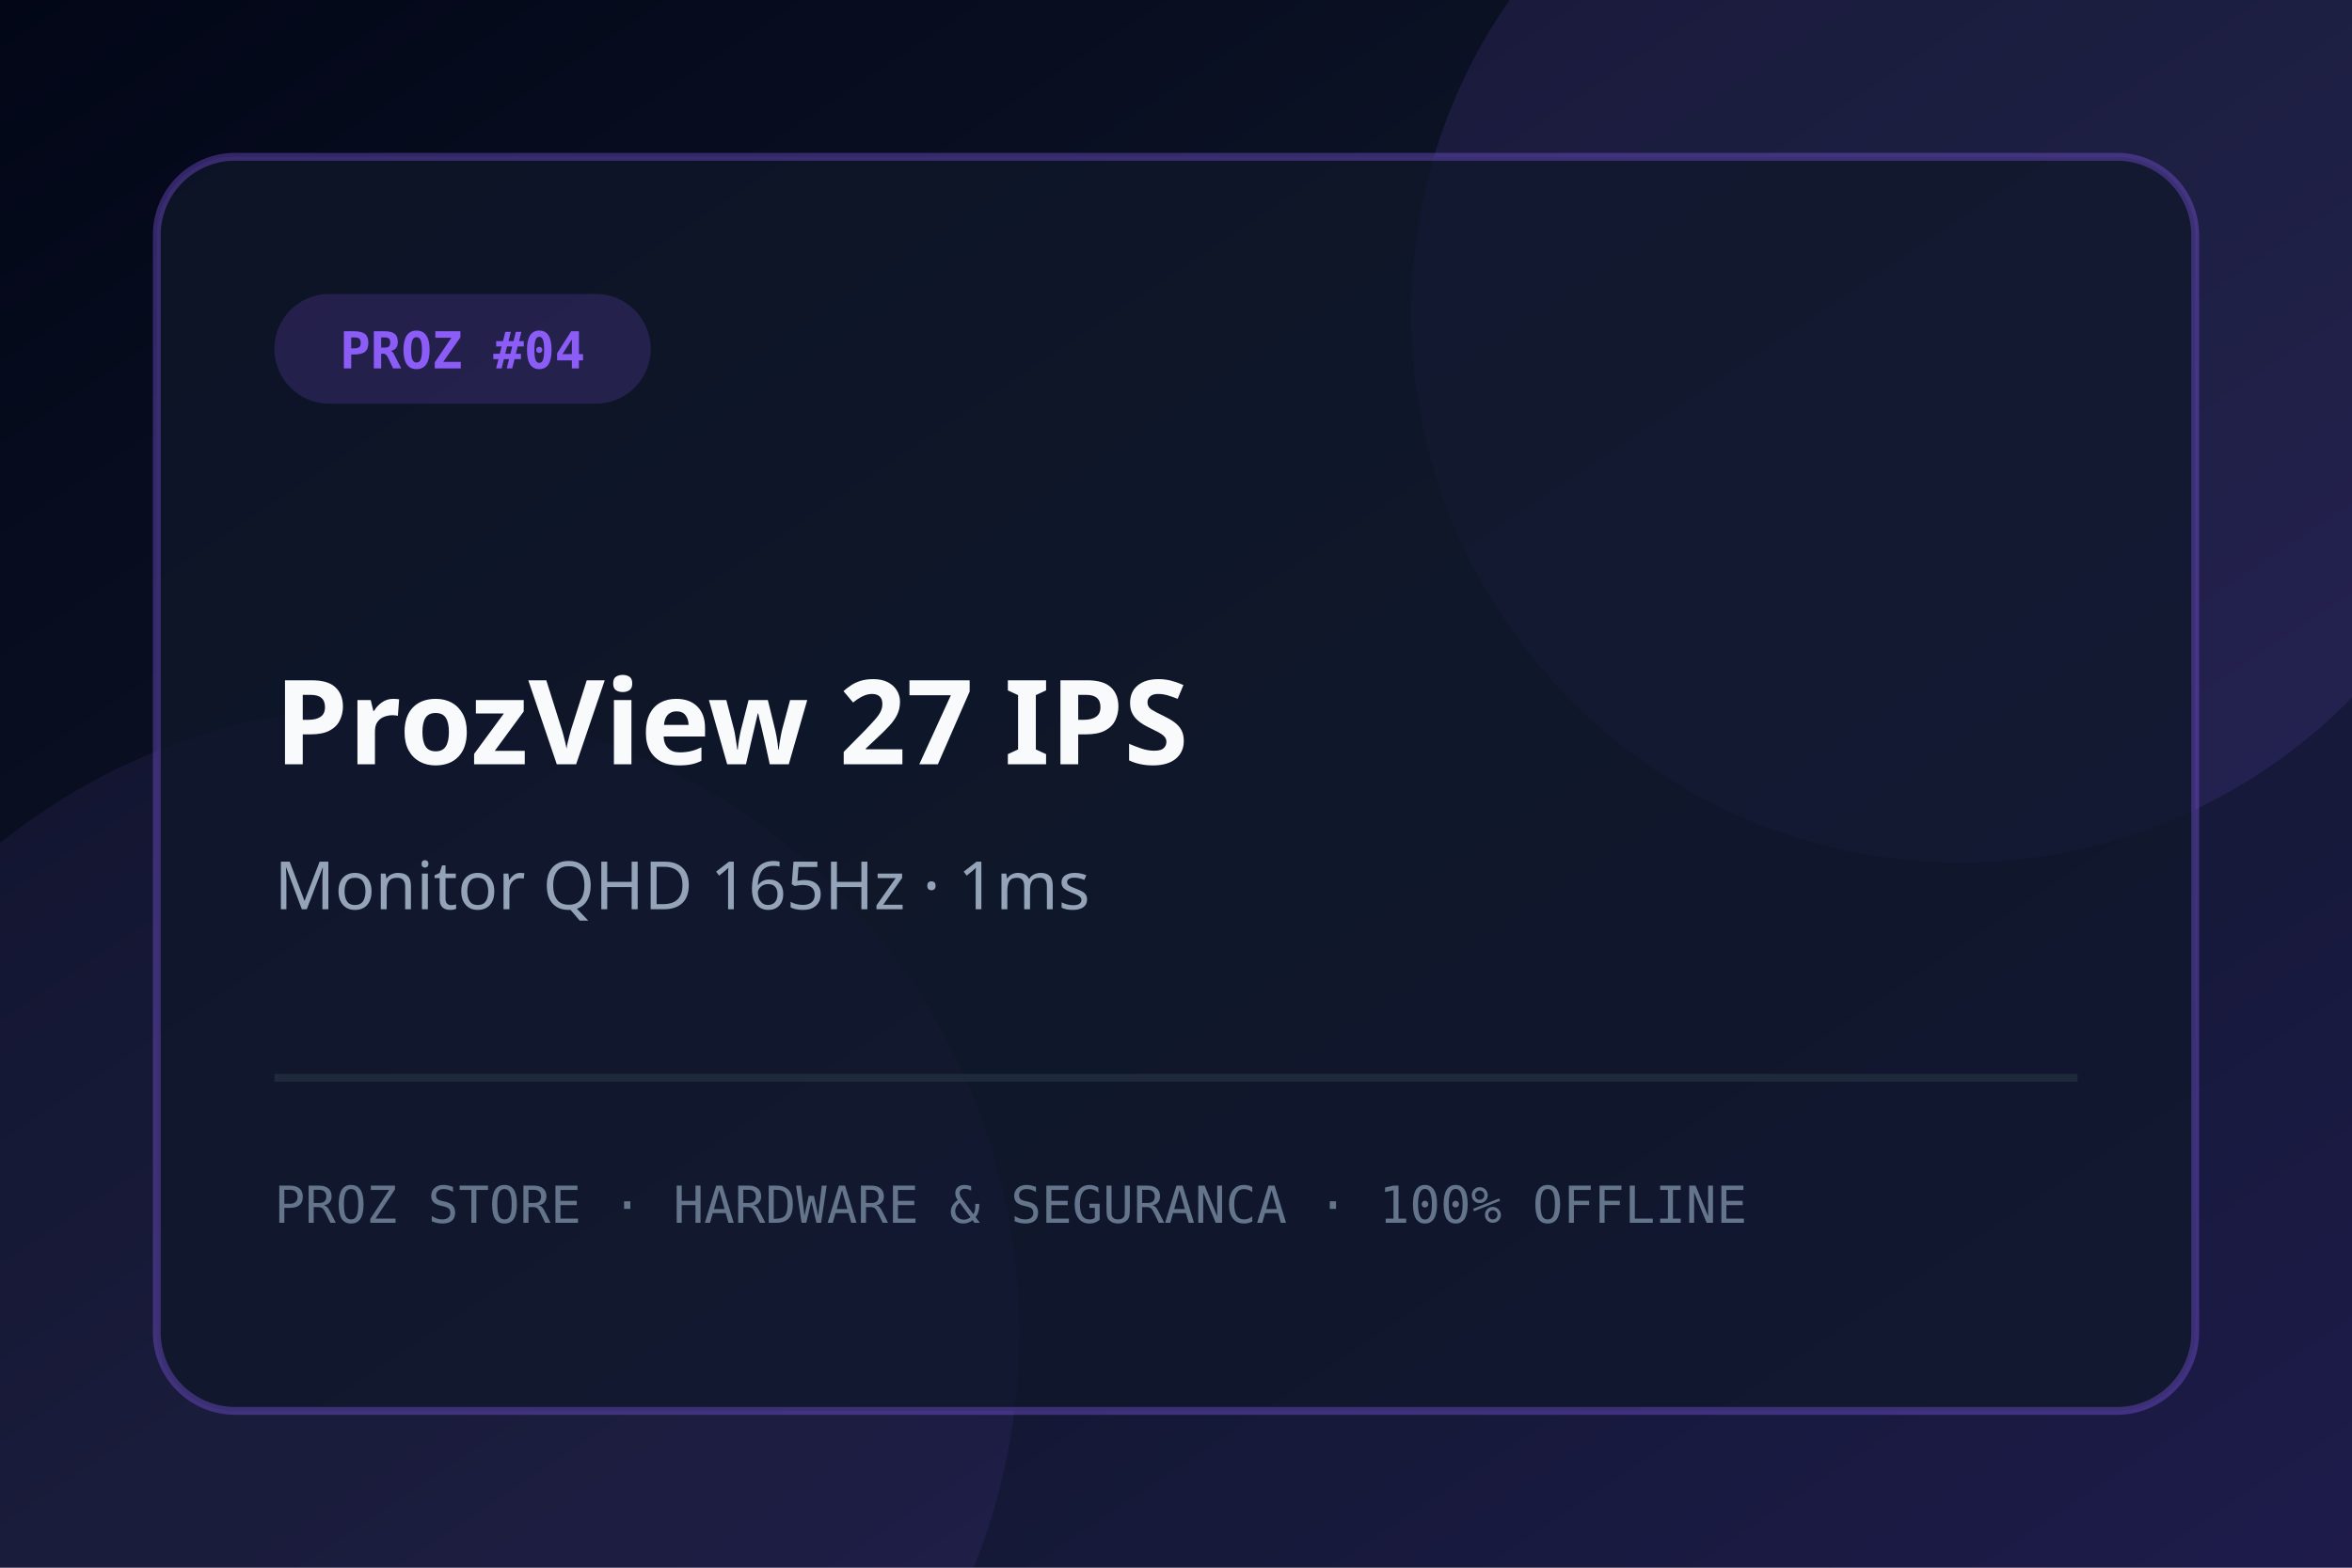
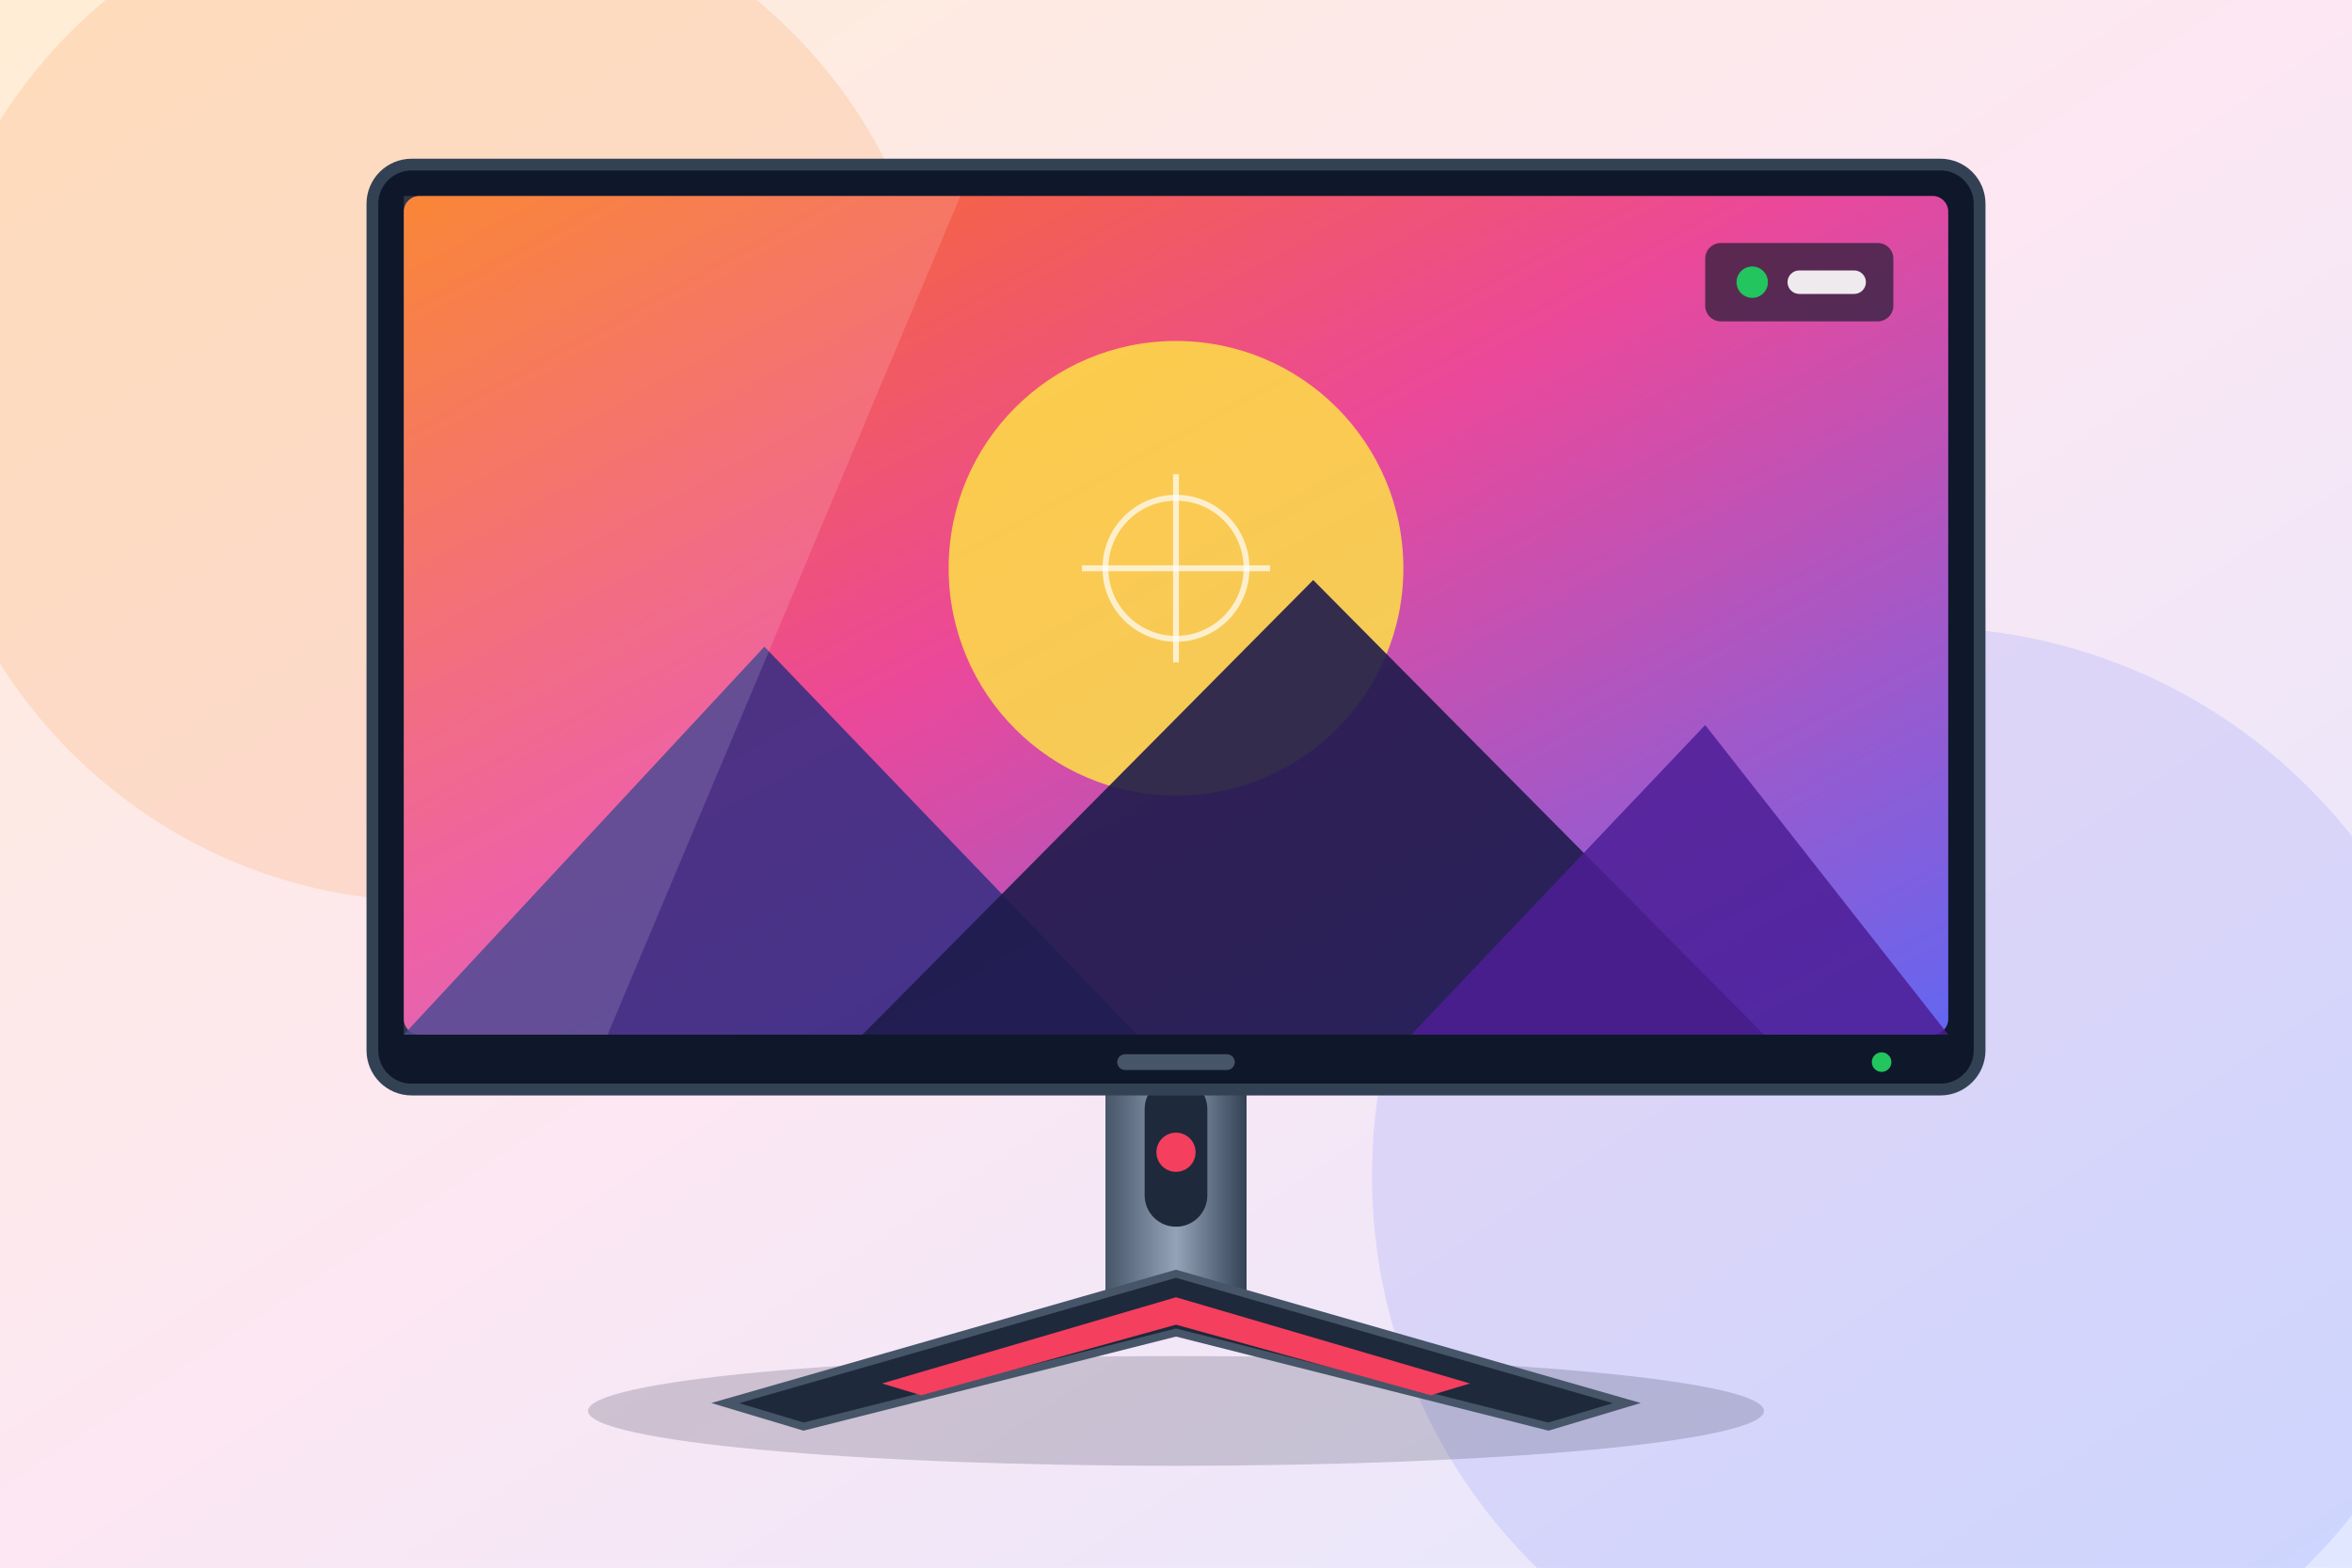
<svg xmlns="http://www.w3.org/2000/svg" viewBox="0 0 600 400" width="600" height="400">
  <defs>
    <linearGradient id="bg" x1="0" y1="0" x2="1" y2="1">
-       <stop offset="0%" stop-color="#020617" />
-       <stop offset="50%" stop-color="#0f172a" />
-       <stop offset="100%" stop-color="#1e1b4b" />
+       <stop offset="0%" stop-color="#ffedd5" />
+       <stop offset="50%" stop-color="#fce7f3" />
+       <stop offset="100%" stop-color="#e0e7ff" />
+     </linearGradient>
+     <linearGradient id="panel" x1="0" y1="0" x2="1" y2="1">
+       <stop offset="0%" stop-color="#f97316" />
+       <stop offset="45%" stop-color="#ec4899" />
+       <stop offset="100%" stop-color="#6366f1" />
+     </linearGradient>
+     <linearGradient id="stand" x1="0" y1="0" x2="1" y2="0">
+       <stop offset="0%" stop-color="#475569" />
+       <stop offset="50%" stop-color="#94a3b8" />
+       <stop offset="100%" stop-color="#334155" />
    </linearGradient>
  </defs>
  <rect width="600" height="400" fill="url(#bg)" />
-   <circle cx="500" cy="80" r="140" fill="#8b5cf6" opacity="0.12" />
-   <circle cx="100" cy="340" r="160" fill="#8b5cf6" opacity="0.08" />
-   <rect x="40" y="40" width="520" height="320" rx="20" fill="#0f172a" fill-opacity="0.75" stroke="#8b5cf6" stroke-opacity="0.35" stroke-width="2" />
-   <rect x="70" y="75" width="96" height="28" rx="14" fill="#8b5cf6" fill-opacity="0.18" />
-   <text x="118" y="94" font-family="monospace" font-size="13" font-weight="bold" fill="#8b5cf6" text-anchor="middle">PROZ #04</text>
-   <text x="70" y="195" font-family="system-ui, sans-serif" font-size="30" font-weight="800" fill="#f8fafc">ProzView 27 IPS</text>
-   <text x="70" y="232" font-family="system-ui, sans-serif" font-size="17" fill="#94a3b8">Monitor QHD 165Hz · 1ms</text>
-   <line x1="70" y1="275" x2="530" y2="275" stroke="#1e293b" stroke-width="2" />
-   <text x="70" y="312" font-family="monospace" font-size="13" fill="#64748b">PROZ STORE · HARDWARE &amp; SEGURANCA · 100% OFFLINE</text>
+   <circle cx="110" cy="100" r="130" fill="#fb923c" opacity="0.18" />
+   <circle cx="490" cy="300" r="140" fill="#818cf8" opacity="0.2" />
+   <ellipse cx="300" cy="360" rx="150" ry="14" fill="#0f172a" opacity="0.18" />
+   <rect x="282" y="255" width="36" height="82" rx="4" fill="url(#stand)" />
+   <rect x="292" y="275" width="16" height="38" rx="8" fill="#1e293b" />
+   <circle cx="300" cy="294" r="5" fill="#f43f5e" />
+   <polygon points="300,325 185,358 205,364 300,340 395,364 415,358" fill="#1e293b" stroke="#475569" stroke-width="2" />
+   <polygon points="300,331 225,353 235,356 300,338 365,356 375,353" fill="#f43f5e" />
+   <rect x="95" y="42" width="410" height="236" rx="10" fill="#0f172a" stroke="#334155" stroke-width="3" />
+   <rect x="103" y="50" width="394" height="214" rx="4" fill="url(#panel)" />
+   <circle cx="300" cy="145" r="58" fill="#fde047" opacity="0.85" />
+   <polygon points="103,264 195,165 290,264" fill="#312e81" opacity="0.85" />
+   <polygon points="220,264 335,148 450,264" fill="#1e1b4b" opacity="0.9" />
+   <polygon points="360,264 435,185 497,264" fill="#4c1d95" opacity="0.85" />
+   <circle cx="300" cy="145" r="18" fill="none" stroke="#ffffff" stroke-width="1.5" opacity="0.7" />
+   <line x1="276" y1="145" x2="324" y2="145" stroke="#ffffff" stroke-width="1.5" opacity="0.7" />
+   <line x1="300" y1="121" x2="300" y2="169" stroke="#ffffff" stroke-width="1.5" opacity="0.7" />
+   <rect x="435" y="62" width="48" height="20" rx="4" fill="#0f172a" opacity="0.65" />
+   <circle cx="447" cy="72" r="4" fill="#22c55e" />
+   <rect x="456" y="69" width="20" height="6" rx="3" fill="#ffffff" opacity="0.9" />
+   <polygon points="103,50 245,50 155,264 103,264" fill="#ffffff" opacity="0.14" />
+   <rect x="285" y="269" width="30" height="4" rx="2" fill="#475569" />
+   <circle cx="480" cy="271" r="2.5" fill="#22c55e" />
</svg>
